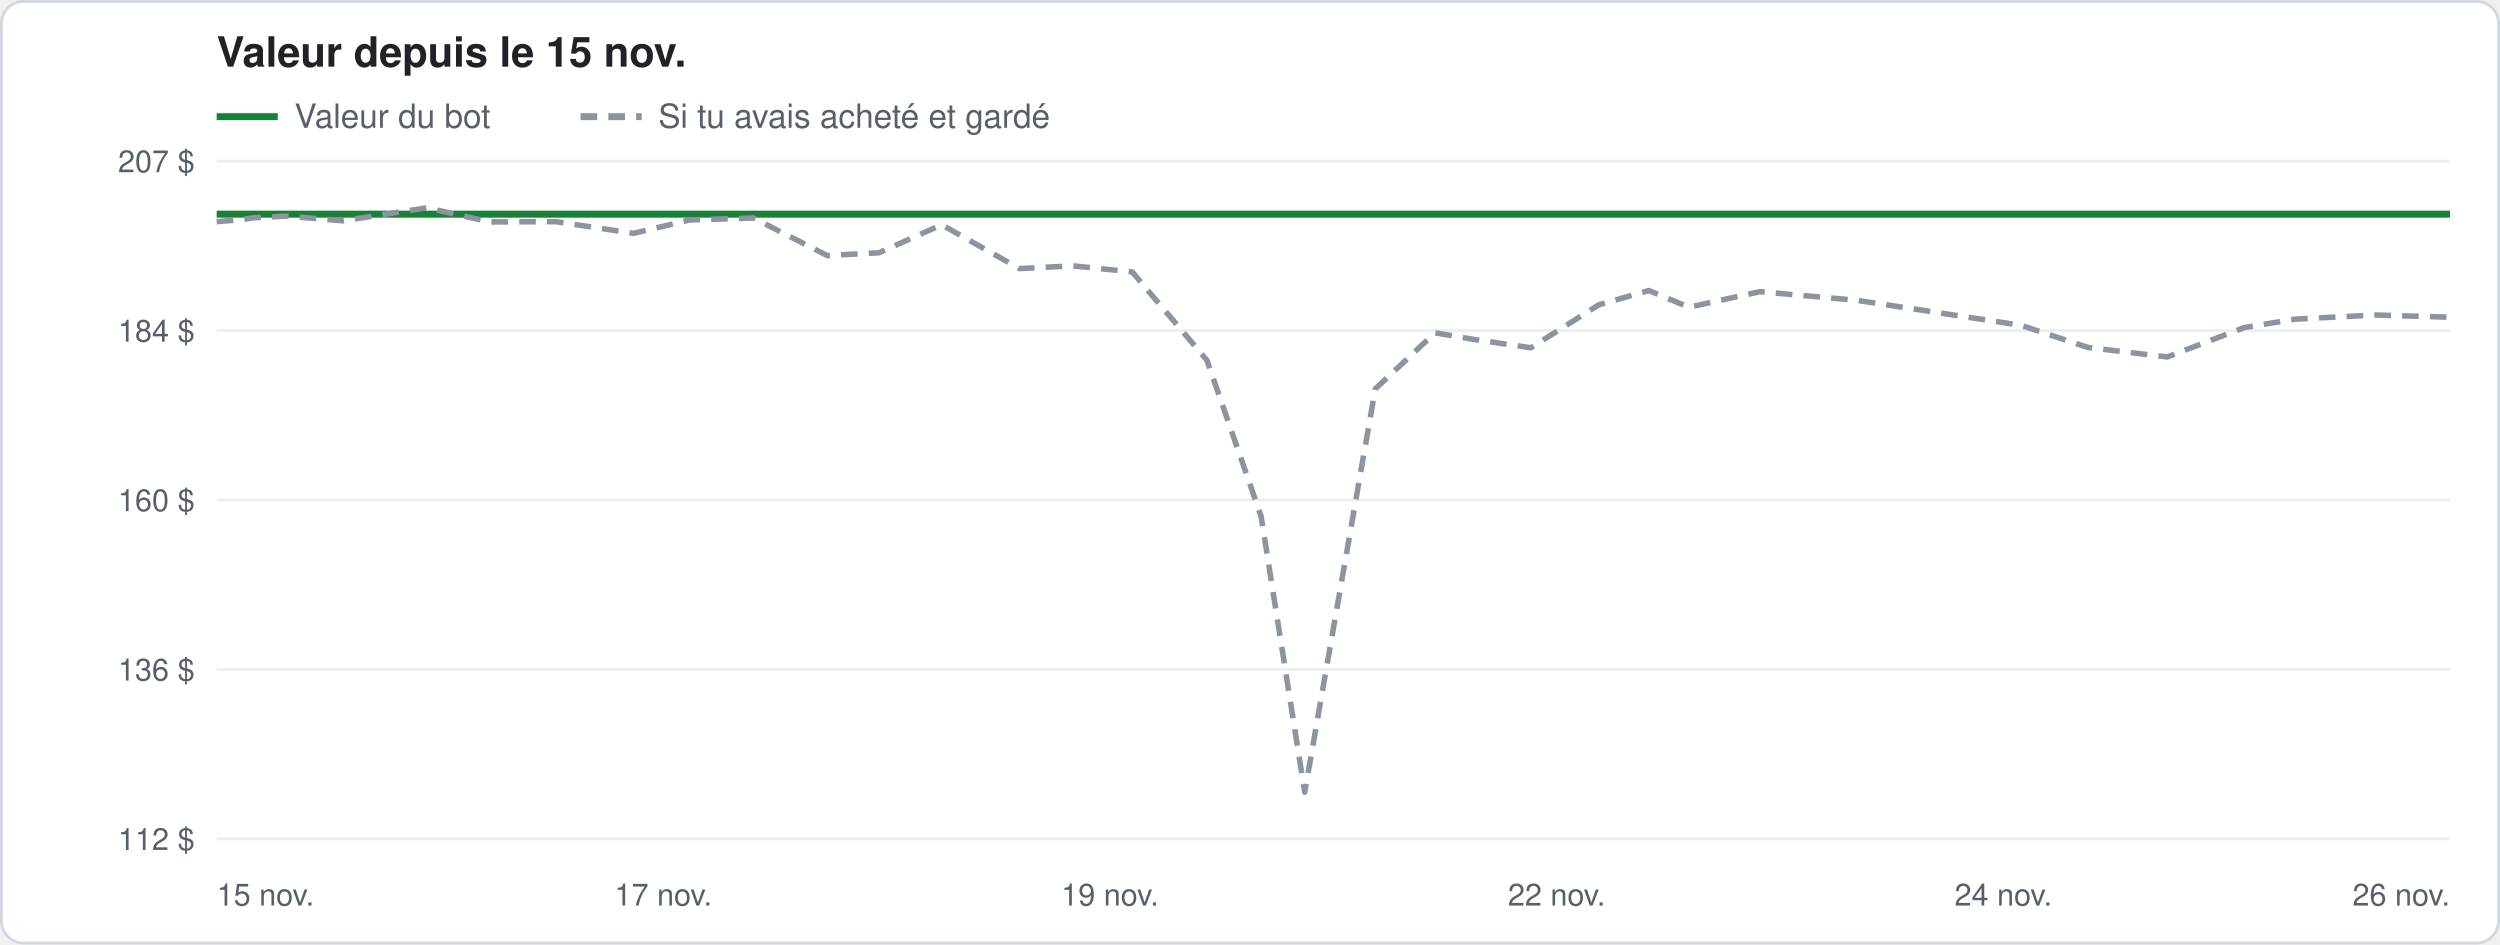
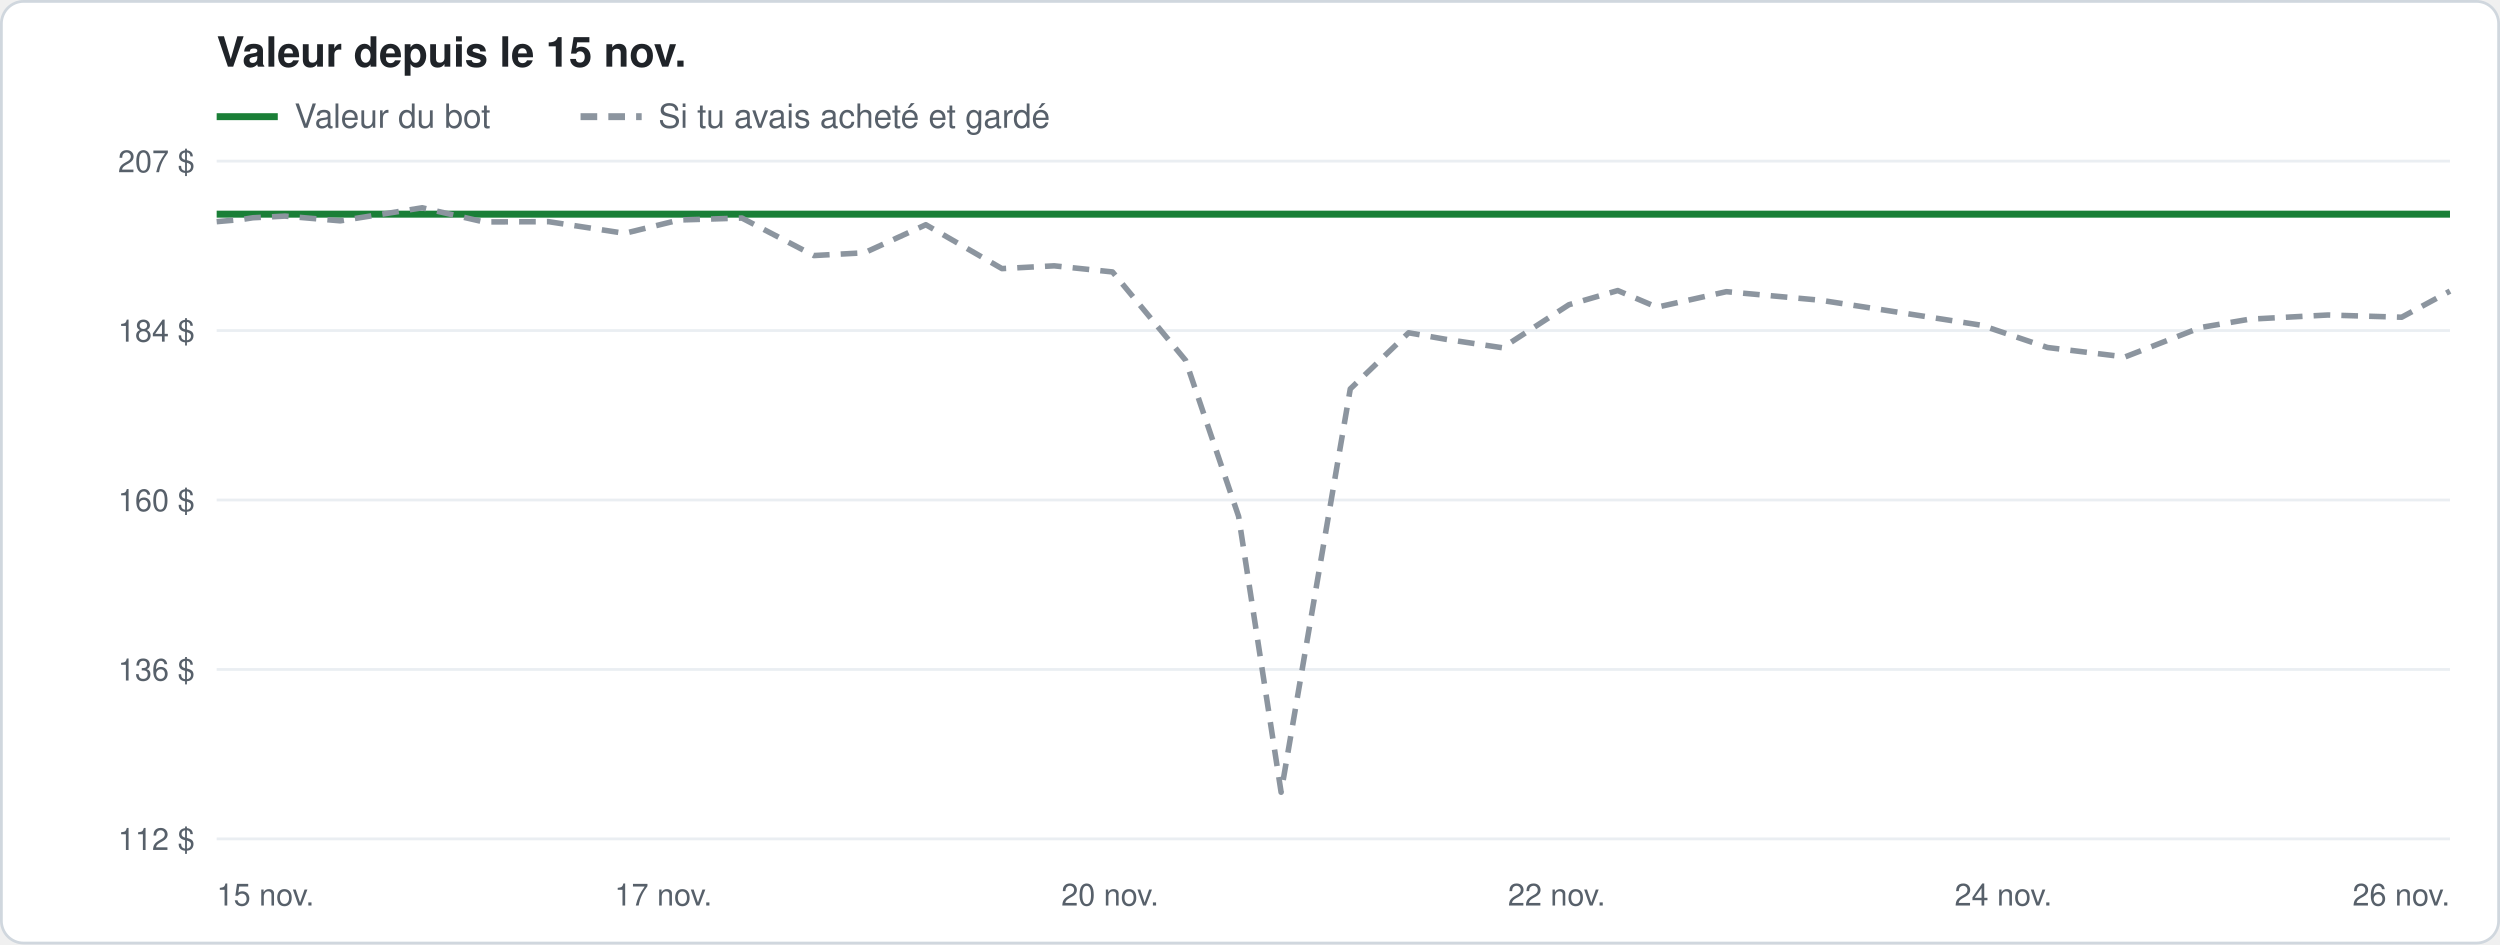
<svg xmlns="http://www.w3.org/2000/svg" width="900" height="340" viewBox="0 0 900 340" font-family="-apple-system, Segoe UI, Helvetica, Arial, sans-serif">
  <rect x="0.5" y="0.5" width="899" height="339" rx="8" fill="#ffffff" stroke="#d0d7de" />
  <text x="78" y="24" font-size="15" font-weight="600" fill="#1f2328">Valeur depuis le 15 nov.</text>
  <line x1="78" y1="42" x2="100" y2="42" stroke="#1a7f37" stroke-width="2.5" />
  <text x="106" y="46" font-size="12" fill="#57606a">Valeur du bot</text>
  <line x1="209" y1="42" x2="231" y2="42" stroke="#8c959f" stroke-width="2.5" stroke-dasharray="6 4" />
  <text x="237" y="46" font-size="12" fill="#57606a">Si tu avais acheté et gardé</text>
  <line x1="78" y1="302.0" x2="882" y2="302.0" stroke="#eaeef2" />
  <text x="70" y="306.0" font-size="11" fill="#57606a" text-anchor="end">112 $</text>
  <line x1="78" y1="241.0" x2="882" y2="241.0" stroke="#eaeef2" />
  <text x="70" y="245.0" font-size="11" fill="#57606a" text-anchor="end">136 $</text>
  <line x1="78" y1="180.0" x2="882" y2="180.0" stroke="#eaeef2" />
  <text x="70" y="184.0" font-size="11" fill="#57606a" text-anchor="end">160 $</text>
  <line x1="78" y1="119.0" x2="882" y2="119.0" stroke="#eaeef2" />
  <text x="70" y="123.0" font-size="11" fill="#57606a" text-anchor="end">184 $</text>
  <line x1="78" y1="58.0" x2="882" y2="58.0" stroke="#eaeef2" />
  <text x="70" y="62.0" font-size="11" fill="#57606a" text-anchor="end">207 $</text>
  <text x="78.0" y="326" font-size="11" fill="#57606a" text-anchor="start">15 nov.</text>
  <text x="238.8" y="326" font-size="11" fill="#57606a" text-anchor="middle">17 nov.</text>
-   <text x="399.6" y="326" font-size="11" fill="#57606a" text-anchor="middle">19 nov.</text>
+   <text x="399.6" y="326" font-size="11" fill="#57606a" text-anchor="middle">20 nov.</text>
  <text x="560.4" y="326" font-size="11" fill="#57606a" text-anchor="middle">22 nov.</text>
  <text x="721.2" y="326" font-size="11" fill="#57606a" text-anchor="middle">24 nov.</text>
  <text x="882.0" y="326" font-size="11" fill="#57606a" text-anchor="end">26 nov.</text>
-   <polyline points="78.0,77.1 87.4,77.1 91.3,77.1 103.1,77.1 123.5,77.1 153.7,77.1 176.3,77.1 200.2,77.1 228.1,77.1 248.2,77.1 271.3,77.1 297.8,77.1 316.4,77.1 339.0,77.1 367.0,77.1 386.2,77.1 407.6,77.1 434.5,77.1 454.0,77.1 469.7,77.1 495.1,77.1 516.6,77.1 530.0,77.1 551.1,77.1 575.6,77.1 593.6,77.1 608.0,77.1 633.6,77.1 668.3,77.1 692.1,77.1 727.5,77.1 751.7,77.1 780.2,77.1 808.0,77.1 826.2,77.1 855.0,77.1 882.0,77.1" fill="none" stroke="#1a7f37" stroke-width="2.5" stroke-linejoin="round" />
-   <polyline points="78.0,79.8 87.4,79.0 91.3,78.4 103.1,77.8 123.5,79.5 153.7,74.8 176.3,79.9 200.2,79.8 228.1,84.0 248.2,79.2 271.3,78.5 297.8,92.0 316.4,91.0 339.0,80.9 367.0,96.7 386.2,95.7 407.6,97.9 434.5,129.7 454.0,185.9 469.7,285.2 495.1,140.0 516.6,119.8 530.0,122.1 551.1,125.2 575.6,109.7 593.6,104.6 608.0,110.6 633.6,105.0 668.3,108.1 692.1,111.7 727.5,117.1 751.7,125.1 780.2,128.5 808.0,117.9 826.2,114.9 855.0,113.4 882.0,114.2" fill="none" stroke="#8c959f" stroke-width="2" stroke-linejoin="round" stroke-dasharray="6 4" />
+   <polyline points="78.0,77.1 87.2,77.1 91.0,77.1 102.6,77.1 122.5,77.1 152.0,77.1 174.2,77.1 197.5,77.1 224.9,77.1 244.5,77.1 267.1,77.1 293.0,77.1 311.2,77.1 333.3,77.1 360.7,77.1 379.5,77.1 400.5,77.1 426.8,77.1 445.9,77.1 461.2,77.1 486.1,77.1 507.1,77.1 520.2,77.1 540.9,77.1 564.8,77.1 582.4,77.1 596.5,77.1 621.5,77.1 655.5,77.1 678.8,77.1 713.4,77.1 737.1,77.1 765.0,77.1 792.2,77.1 809.9,77.1 838.1,77.1 864.6,77.1 882.0,77.1" fill="none" stroke="#1a7f37" stroke-width="2.5" stroke-linejoin="round" />
+   <polyline points="78.0,79.8 87.2,79.0 91.0,78.4 102.6,77.8 122.5,79.5 152.0,74.8 174.2,79.9 197.5,79.8 224.9,84.0 244.5,79.2 267.1,78.5 293.0,92.0 311.2,91.0 333.3,80.9 360.7,96.7 379.5,95.7 400.5,97.9 426.8,129.7 445.9,185.9 461.2,285.2 486.1,140.0 507.1,119.8 520.2,122.1 540.9,125.2 564.8,109.7 582.4,104.6 596.5,110.6 621.5,105.0 655.5,108.1 678.8,111.7 713.4,117.1 737.1,125.1 765.0,128.5 792.2,117.9 809.9,114.9 838.1,113.4 864.6,114.2 882.0,104.8" fill="none" stroke="#8c959f" stroke-width="2" stroke-linejoin="round" stroke-dasharray="6 4" />
</svg>
